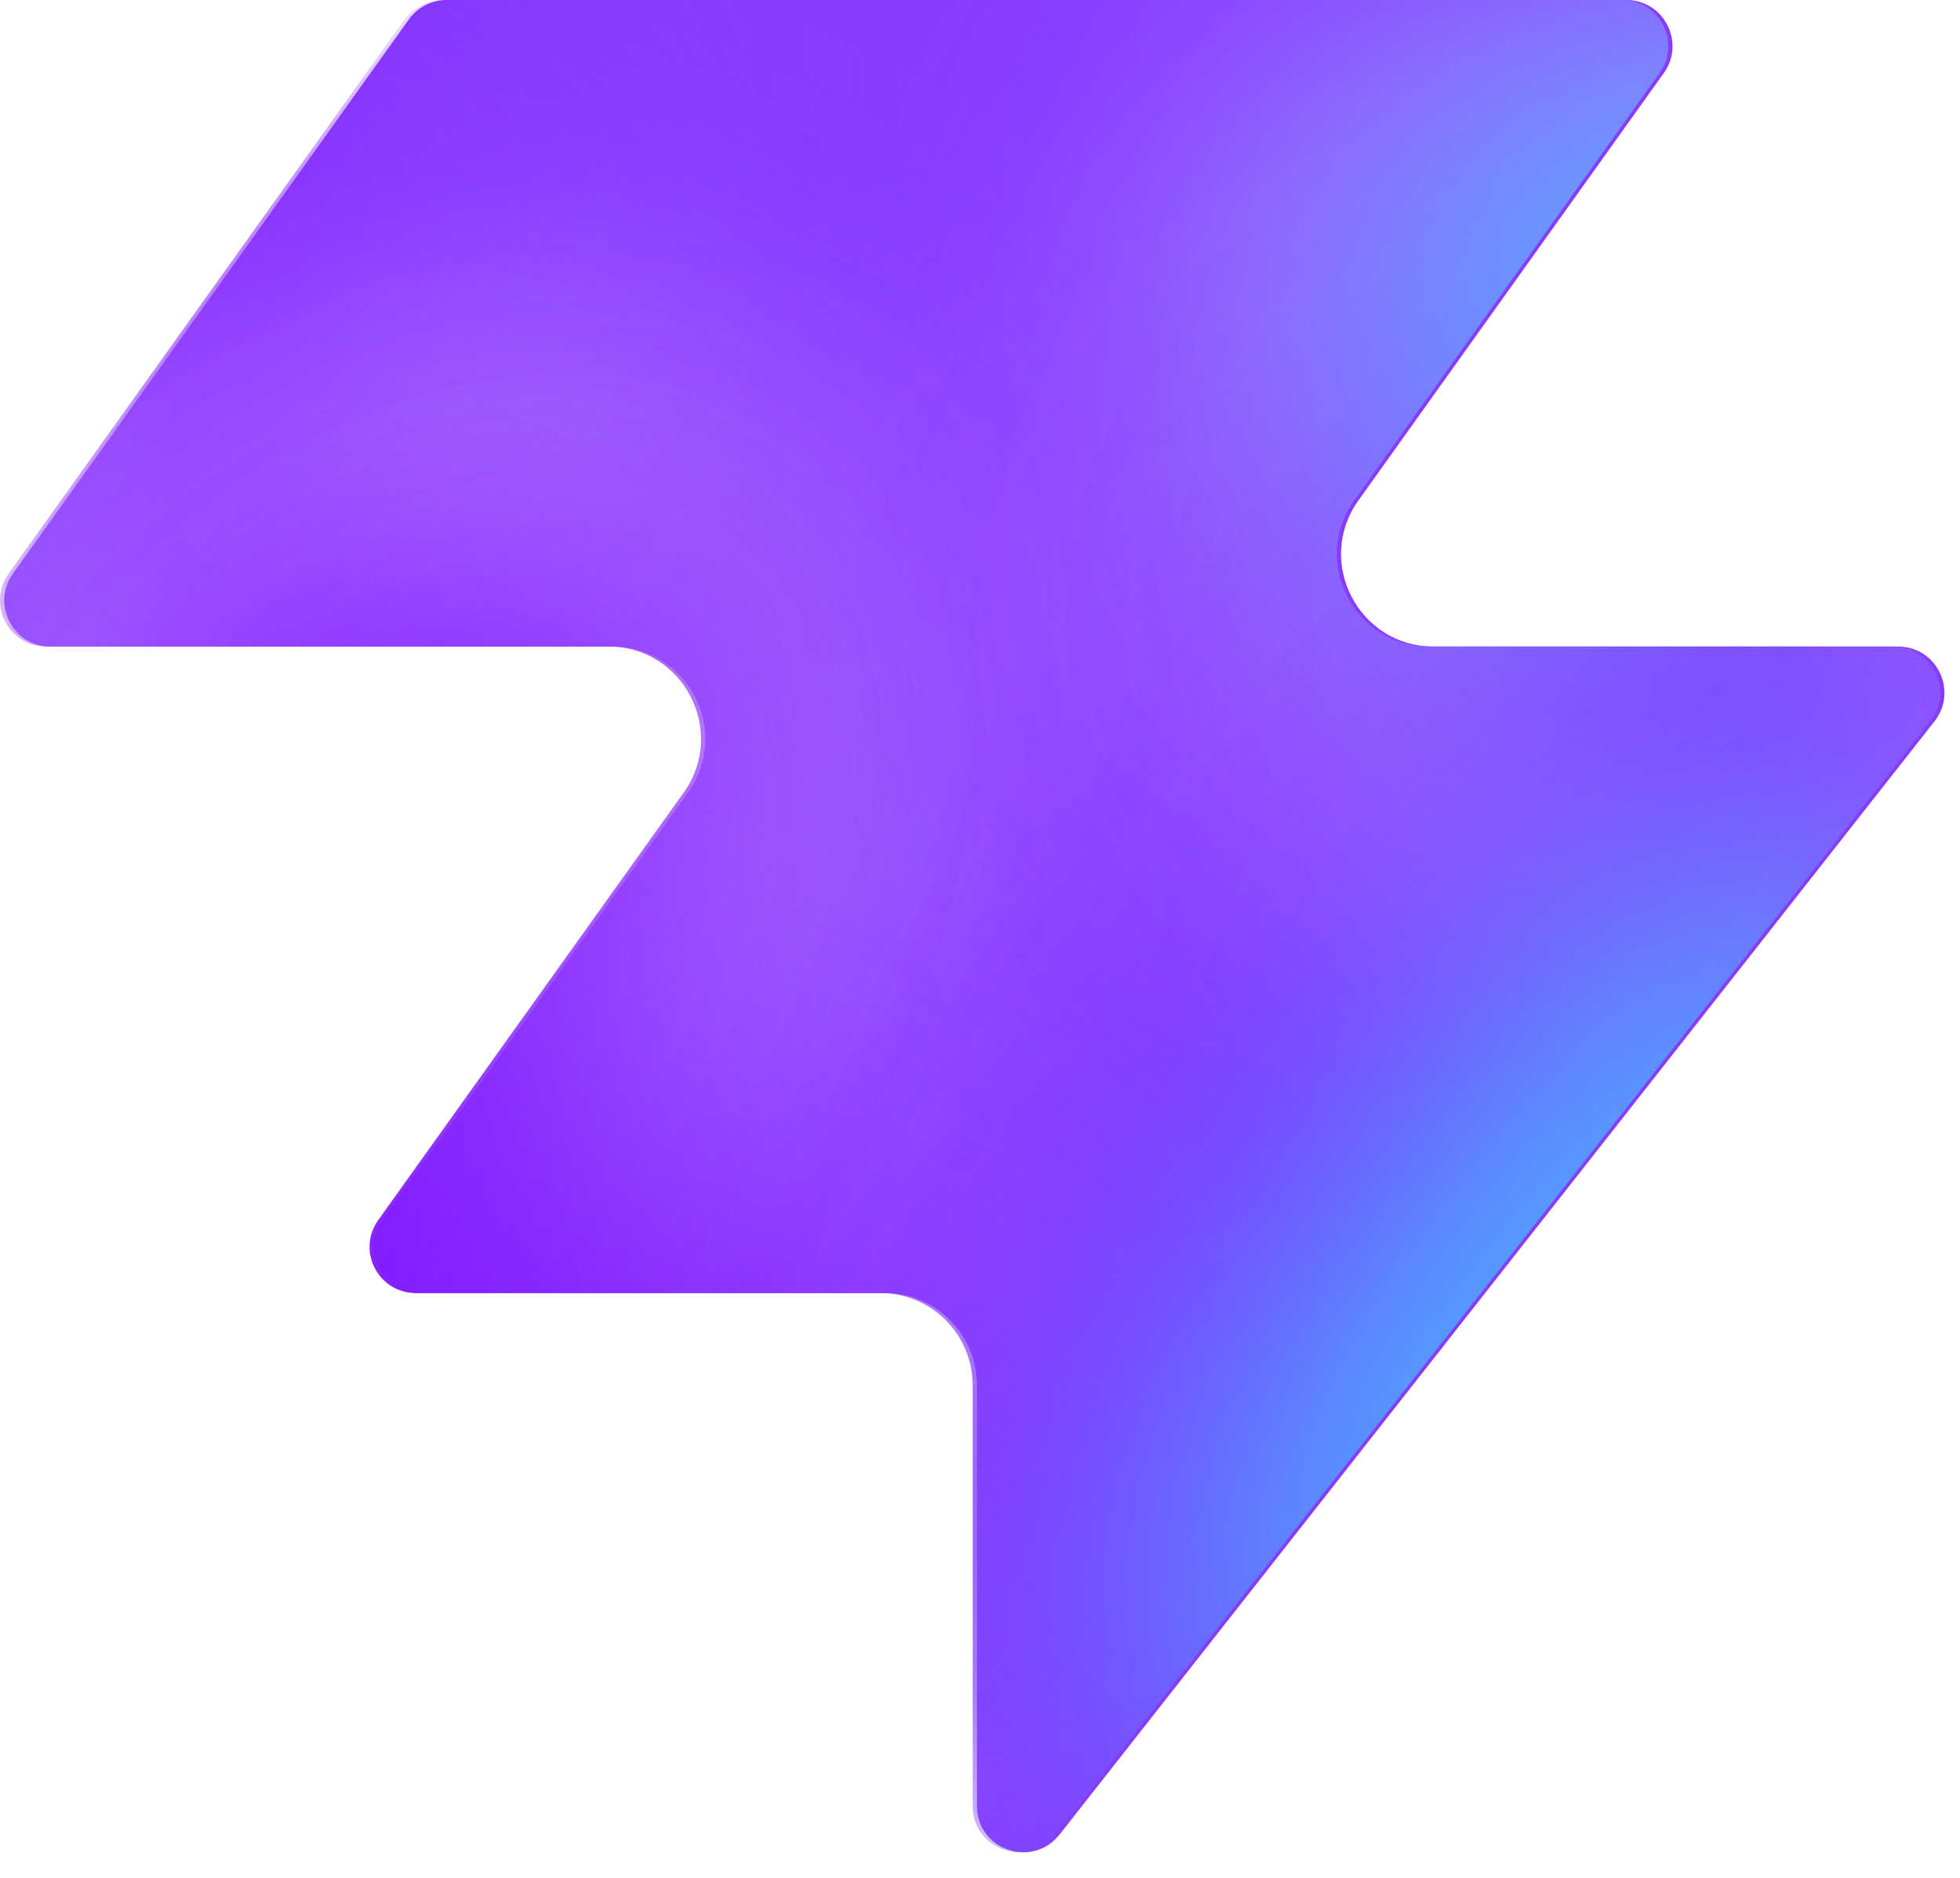
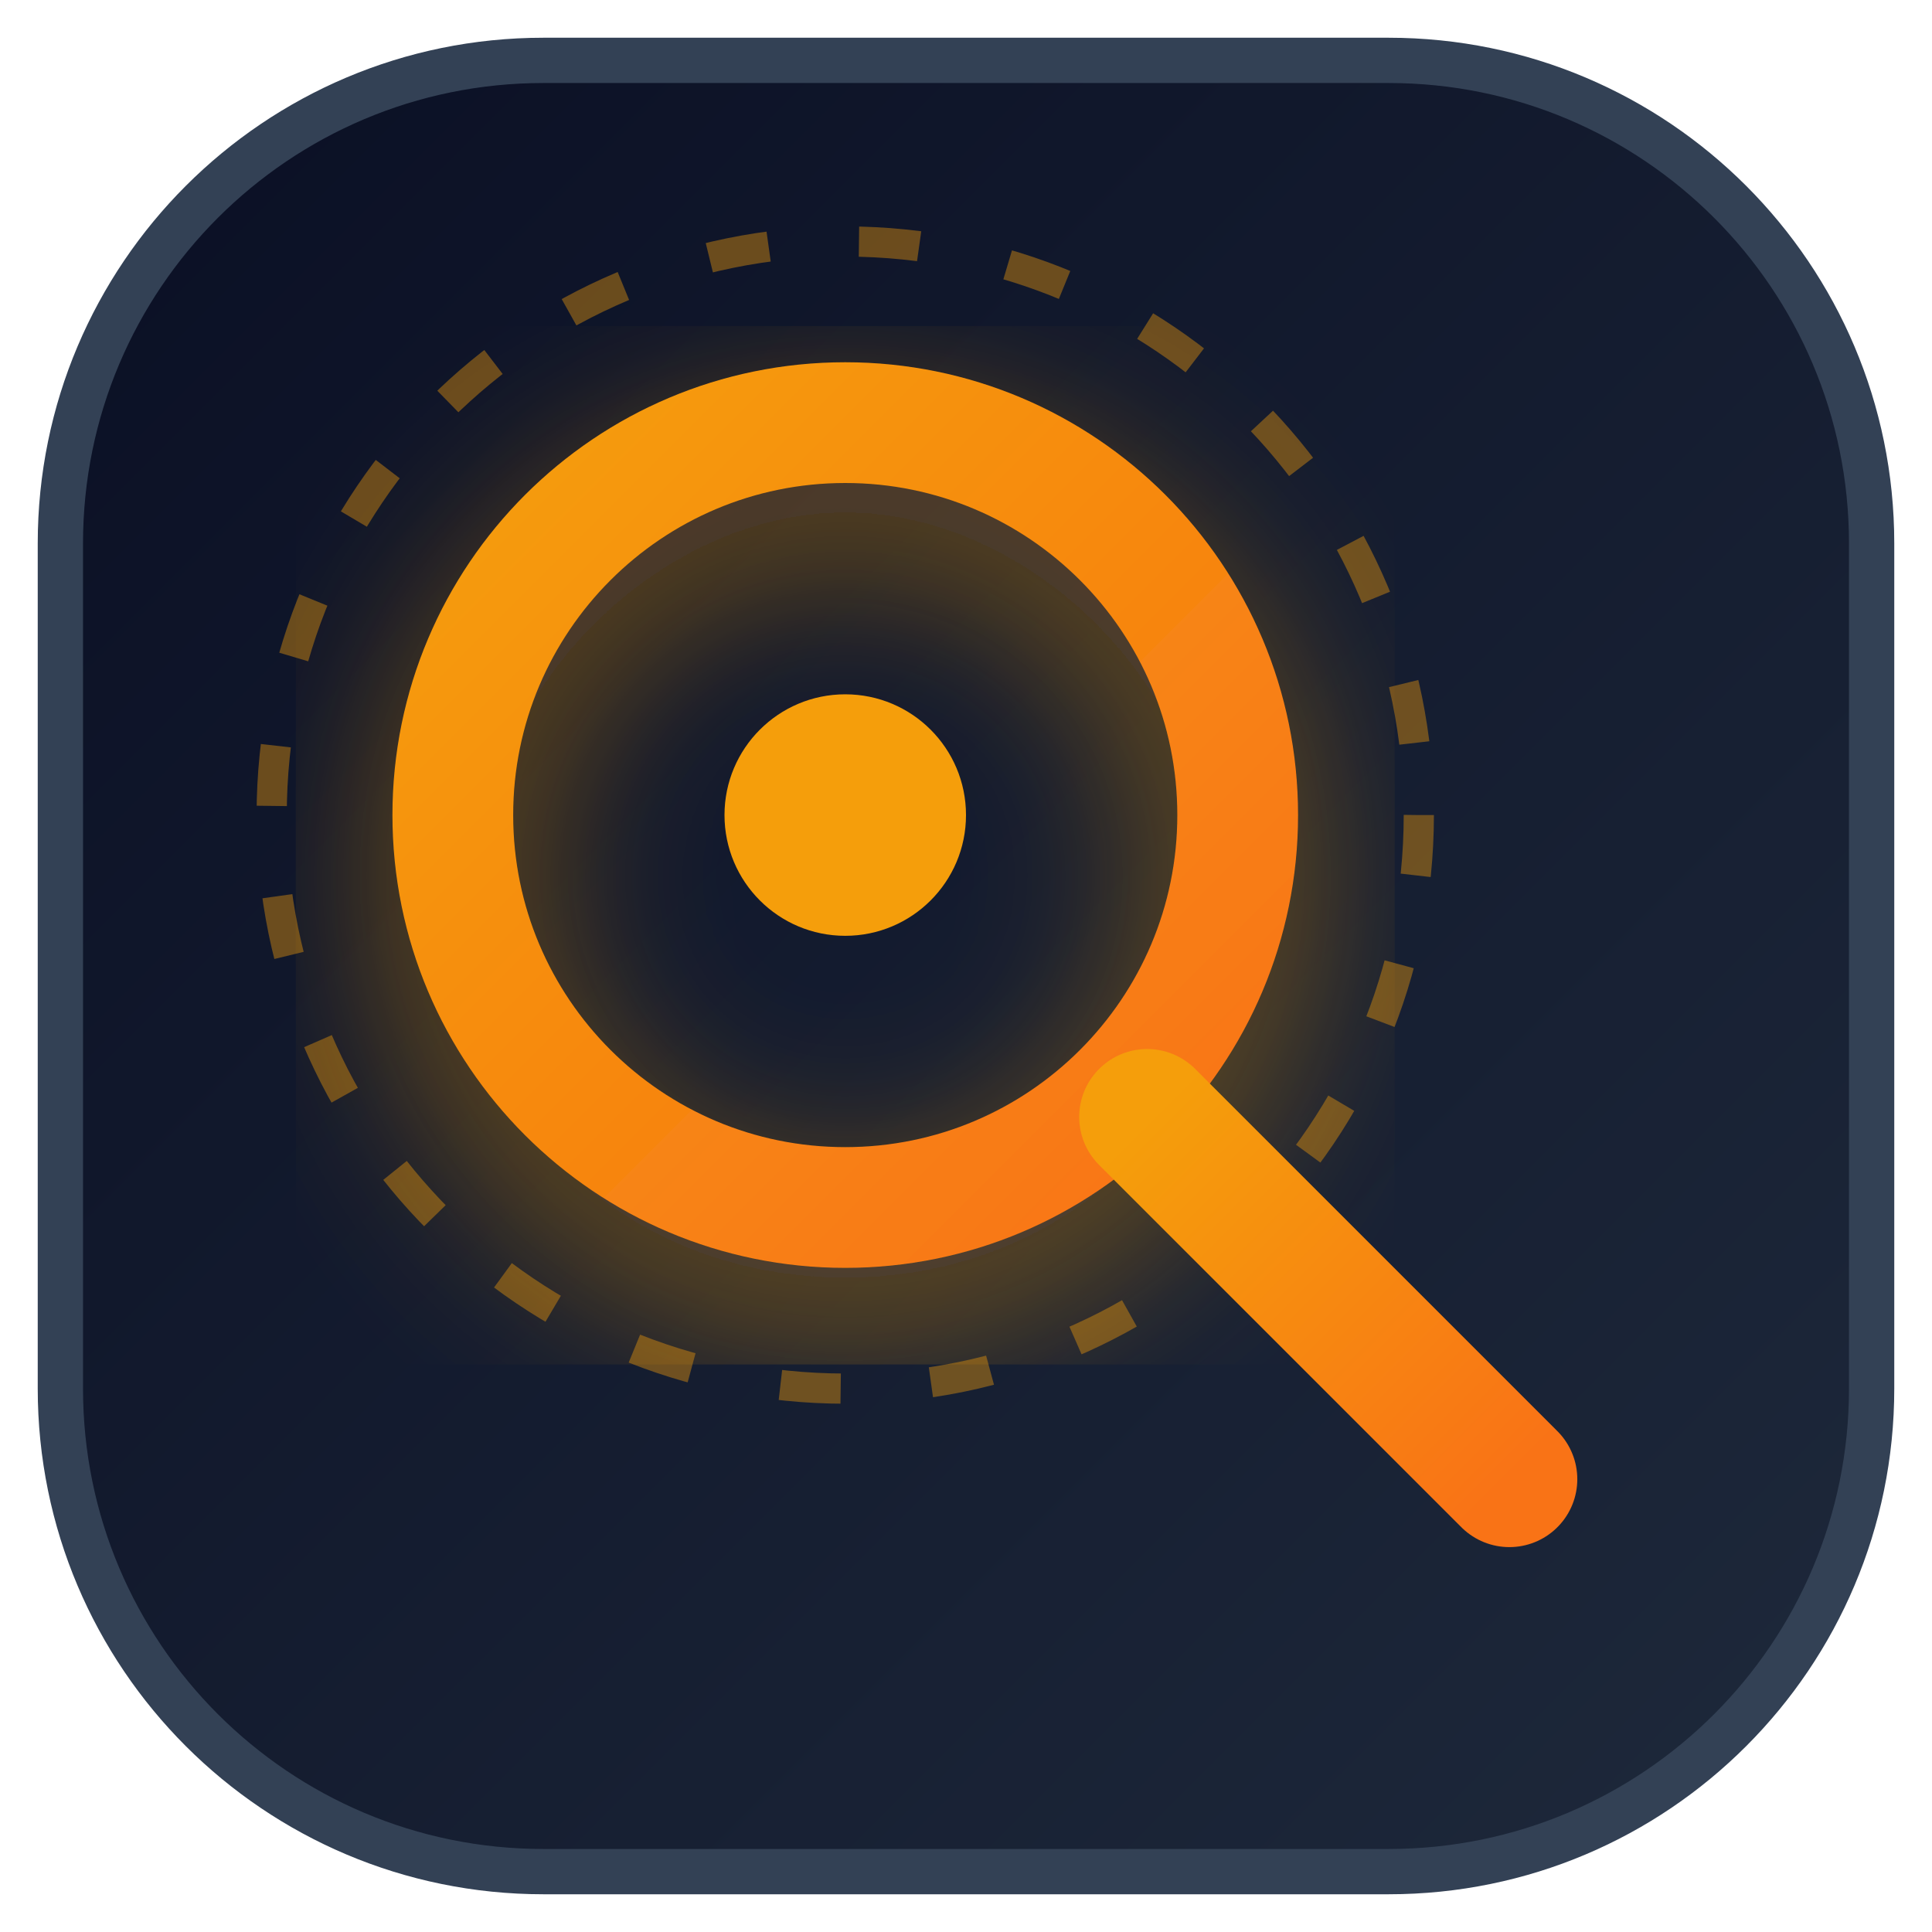
- <svg xmlns="http://www.w3.org/2000/svg" width="48" height="46" fill="none" viewBox="0 0 48 46">
-   <path fill="#863bff" d="M25.946 44.938c-.664.845-2.021.375-2.021-.698V33.937a2.26 2.26 0 0 0-2.262-2.262H10.287c-.92 0-1.456-1.04-.92-1.788l7.48-10.471c1.07-1.497 0-3.578-1.842-3.578H1.237c-.92 0-1.456-1.04-.92-1.788L10.013.474c.214-.297.556-.474.92-.474h28.894c.92 0 1.456 1.04.92 1.788l-7.48 10.471c-1.07 1.498 0 3.579 1.842 3.579h11.377c.943 0 1.473 1.088.89 1.83L25.947 44.94z" style="fill:#863bff;fill:color(display-p3 .525 .23 1);fill-opacity:1" />
-   <mask id="a" width="48" height="46" x="0" y="0" maskUnits="userSpaceOnUse" style="mask-type:alpha">
-     <path fill="#000" d="M25.842 44.938c-.664.844-2.021.375-2.021-.698V33.937a2.26 2.26 0 0 0-2.262-2.262H10.183c-.92 0-1.456-1.04-.92-1.788l7.48-10.471c1.07-1.498 0-3.579-1.842-3.579H1.133c-.92 0-1.456-1.04-.92-1.787L9.91.473c.214-.297.556-.474.92-.474h28.894c.92 0 1.456 1.04.92 1.788l-7.48 10.471c-1.07 1.498 0 3.578 1.842 3.578h11.377c.943 0 1.473 1.088.89 1.832L25.843 44.94z" style="fill:#000;fill-opacity:1" />
-   </mask>
-   <g mask="url(#a)">
-     <g filter="url(#b)">
-       <ellipse cx="5.508" cy="14.704" fill="#ede6ff" rx="5.508" ry="14.704" style="fill:#ede6ff;fill:color(display-p3 .927 .903 1);fill-opacity:1" transform="matrix(.00324 1 1 -.00324 -4.47 31.516)" />
-     </g>
-     <g filter="url(#c)">
-       <ellipse cx="10.399" cy="29.851" fill="#ede6ff" rx="10.399" ry="29.851" style="fill:#ede6ff;fill:color(display-p3 .927 .903 1);fill-opacity:1" transform="matrix(.00324 1 1 -.00324 -39.328 7.883)" />
-     </g>
-     <g filter="url(#d)">
-       <ellipse cx="5.508" cy="30.487" fill="#7e14ff" rx="5.508" ry="30.487" style="fill:#7e14ff;fill:color(display-p3 .492 .077 1);fill-opacity:1" transform="rotate(89.814 -25.913 -14.639)scale(1 -1)" />
-     </g>
-     <g filter="url(#e)">
-       <ellipse cx="5.508" cy="30.599" fill="#7e14ff" rx="5.508" ry="30.599" style="fill:#7e14ff;fill:color(display-p3 .492 .077 1);fill-opacity:1" transform="rotate(89.814 -32.644 -3.334)scale(1 -1)" />
-     </g>
-     <g filter="url(#f)">
-       <ellipse cx="5.508" cy="30.599" fill="#7e14ff" rx="5.508" ry="30.599" style="fill:#7e14ff;fill:color(display-p3 .492 .077 1);fill-opacity:1" transform="matrix(.00324 1 1 -.00324 -34.34 30.47)" />
-     </g>
-     <g filter="url(#g)">
-       <ellipse cx="14.072" cy="22.078" fill="#ede6ff" rx="14.072" ry="22.078" style="fill:#ede6ff;fill:color(display-p3 .927 .903 1);fill-opacity:1" transform="rotate(93.35 24.506 48.493)scale(-1 1)" />
-     </g>
-     <g filter="url(#h)">
-       <ellipse cx="3.47" cy="21.501" fill="#7e14ff" rx="3.47" ry="21.501" style="fill:#7e14ff;fill:color(display-p3 .492 .077 1);fill-opacity:1" transform="rotate(89.009 28.708 47.59)scale(-1 1)" />
-     </g>
-     <g filter="url(#i)">
-       <ellipse cx="3.47" cy="21.501" fill="#7e14ff" rx="3.47" ry="21.501" style="fill:#7e14ff;fill:color(display-p3 .492 .077 1);fill-opacity:1" transform="rotate(89.009 28.708 47.59)scale(-1 1)" />
-     </g>
-     <g filter="url(#j)">
-       <ellipse cx=".387" cy="8.972" fill="#7e14ff" rx="4.407" ry="29.108" style="fill:#7e14ff;fill:color(display-p3 .492 .077 1);fill-opacity:1" transform="rotate(39.51 .387 8.972)" />
-     </g>
-     <g filter="url(#k)">
-       <ellipse cx="47.523" cy="-6.092" fill="#7e14ff" rx="4.407" ry="29.108" style="fill:#7e14ff;fill:color(display-p3 .492 .077 1);fill-opacity:1" transform="rotate(37.892 47.523 -6.092)" />
-     </g>
-     <g filter="url(#l)">
-       <ellipse cx="41.412" cy="6.333" fill="#47bfff" rx="5.971" ry="9.665" style="fill:#47bfff;fill:color(display-p3 .28 .748 1);fill-opacity:1" transform="rotate(37.892 41.412 6.333)" />
-     </g>
-     <g filter="url(#m)">
-       <ellipse cx="-1.879" cy="38.332" fill="#7e14ff" rx="4.407" ry="29.108" style="fill:#7e14ff;fill:color(display-p3 .492 .077 1);fill-opacity:1" transform="rotate(37.892 -1.88 38.332)" />
-     </g>
-     <g filter="url(#n)">
-       <ellipse cx="-1.879" cy="38.332" fill="#7e14ff" rx="4.407" ry="29.108" style="fill:#7e14ff;fill:color(display-p3 .492 .077 1);fill-opacity:1" transform="rotate(37.892 -1.88 38.332)" />
-     </g>
-     <g filter="url(#o)">
-       <ellipse cx="35.651" cy="29.907" fill="#7e14ff" rx="4.407" ry="29.108" style="fill:#7e14ff;fill:color(display-p3 .492 .077 1);fill-opacity:1" transform="rotate(37.892 35.651 29.907)" />
-     </g>
-     <g filter="url(#p)">
-       <ellipse cx="38.418" cy="32.4" fill="#47bfff" rx="5.971" ry="15.297" style="fill:#47bfff;fill:color(display-p3 .28 .748 1);fill-opacity:1" transform="rotate(37.892 38.418 32.4)" />
-     </g>
-   </g>
+ <svg xmlns="http://www.w3.org/2000/svg" viewBox="0 0 128 128" width="128" height="128">
  <defs>
-     <filter id="b" width="60.045" height="41.654" x="-19.77" y="16.149" color-interpolation-filters="sRGB" filterUnits="userSpaceOnUse">
-       <feFlood flood-opacity="0" result="BackgroundImageFix" />
-       <feBlend in="SourceGraphic" in2="BackgroundImageFix" result="shape" />
-       <feGaussianBlur result="effect1_foregroundBlur_2002_17158" stdDeviation="7.659" />
-     </filter>
-     <filter id="c" width="90.34" height="51.437" x="-54.613" y="-7.533" color-interpolation-filters="sRGB" filterUnits="userSpaceOnUse">
-       <feFlood flood-opacity="0" result="BackgroundImageFix" />
-       <feBlend in="SourceGraphic" in2="BackgroundImageFix" result="shape" />
-       <feGaussianBlur result="effect1_foregroundBlur_2002_17158" stdDeviation="7.659" />
-     </filter>
-     <filter id="d" width="79.355" height="29.4" x="-49.64" y="2.03" color-interpolation-filters="sRGB" filterUnits="userSpaceOnUse">
-       <feFlood flood-opacity="0" result="BackgroundImageFix" />
-       <feBlend in="SourceGraphic" in2="BackgroundImageFix" result="shape" />
-       <feGaussianBlur result="effect1_foregroundBlur_2002_17158" stdDeviation="4.596" />
-     </filter>
-     <filter id="e" width="79.579" height="29.4" x="-45.045" y="20.029" color-interpolation-filters="sRGB" filterUnits="userSpaceOnUse">
-       <feFlood flood-opacity="0" result="BackgroundImageFix" />
-       <feBlend in="SourceGraphic" in2="BackgroundImageFix" result="shape" />
-       <feGaussianBlur result="effect1_foregroundBlur_2002_17158" stdDeviation="4.596" />
-     </filter>
-     <filter id="f" width="79.579" height="29.4" x="-43.513" y="21.178" color-interpolation-filters="sRGB" filterUnits="userSpaceOnUse">
-       <feFlood flood-opacity="0" result="BackgroundImageFix" />
-       <feBlend in="SourceGraphic" in2="BackgroundImageFix" result="shape" />
-       <feGaussianBlur result="effect1_foregroundBlur_2002_17158" stdDeviation="4.596" />
-     </filter>
-     <filter id="g" width="74.749" height="58.852" x="15.756" y="-17.901" color-interpolation-filters="sRGB" filterUnits="userSpaceOnUse">
-       <feFlood flood-opacity="0" result="BackgroundImageFix" />
-       <feBlend in="SourceGraphic" in2="BackgroundImageFix" result="shape" />
-       <feGaussianBlur result="effect1_foregroundBlur_2002_17158" stdDeviation="7.659" />
-     </filter>
-     <filter id="h" width="61.377" height="25.362" x="23.548" y="2.284" color-interpolation-filters="sRGB" filterUnits="userSpaceOnUse">
-       <feFlood flood-opacity="0" result="BackgroundImageFix" />
-       <feBlend in="SourceGraphic" in2="BackgroundImageFix" result="shape" />
-       <feGaussianBlur result="effect1_foregroundBlur_2002_17158" stdDeviation="4.596" />
-     </filter>
-     <filter id="i" width="61.377" height="25.362" x="23.548" y="2.284" color-interpolation-filters="sRGB" filterUnits="userSpaceOnUse">
-       <feFlood flood-opacity="0" result="BackgroundImageFix" />
-       <feBlend in="SourceGraphic" in2="BackgroundImageFix" result="shape" />
-       <feGaussianBlur result="effect1_foregroundBlur_2002_17158" stdDeviation="4.596" />
-     </filter>
-     <filter id="j" width="56.045" height="63.649" x="-27.636" y="-22.853" color-interpolation-filters="sRGB" filterUnits="userSpaceOnUse">
-       <feFlood flood-opacity="0" result="BackgroundImageFix" />
-       <feBlend in="SourceGraphic" in2="BackgroundImageFix" result="shape" />
-       <feGaussianBlur result="effect1_foregroundBlur_2002_17158" stdDeviation="4.596" />
-     </filter>
-     <filter id="k" width="54.814" height="64.646" x="20.116" y="-38.415" color-interpolation-filters="sRGB" filterUnits="userSpaceOnUse">
-       <feFlood flood-opacity="0" result="BackgroundImageFix" />
-       <feBlend in="SourceGraphic" in2="BackgroundImageFix" result="shape" />
-       <feGaussianBlur result="effect1_foregroundBlur_2002_17158" stdDeviation="4.596" />
-     </filter>
-     <filter id="l" width="33.541" height="35.313" x="24.641" y="-11.323" color-interpolation-filters="sRGB" filterUnits="userSpaceOnUse">
-       <feFlood flood-opacity="0" result="BackgroundImageFix" />
-       <feBlend in="SourceGraphic" in2="BackgroundImageFix" result="shape" />
-       <feGaussianBlur result="effect1_foregroundBlur_2002_17158" stdDeviation="4.596" />
-     </filter>
-     <filter id="m" width="54.814" height="64.646" x="-29.286" y="6.009" color-interpolation-filters="sRGB" filterUnits="userSpaceOnUse">
-       <feFlood flood-opacity="0" result="BackgroundImageFix" />
-       <feBlend in="SourceGraphic" in2="BackgroundImageFix" result="shape" />
-       <feGaussianBlur result="effect1_foregroundBlur_2002_17158" stdDeviation="4.596" />
-     </filter>
-     <filter id="n" width="54.814" height="64.646" x="-29.286" y="6.009" color-interpolation-filters="sRGB" filterUnits="userSpaceOnUse">
-       <feFlood flood-opacity="0" result="BackgroundImageFix" />
-       <feBlend in="SourceGraphic" in2="BackgroundImageFix" result="shape" />
-       <feGaussianBlur result="effect1_foregroundBlur_2002_17158" stdDeviation="4.596" />
-     </filter>
-     <filter id="o" width="54.814" height="64.646" x="8.244" y="-2.416" color-interpolation-filters="sRGB" filterUnits="userSpaceOnUse">
-       <feFlood flood-opacity="0" result="BackgroundImageFix" />
-       <feBlend in="SourceGraphic" in2="BackgroundImageFix" result="shape" />
-       <feGaussianBlur result="effect1_foregroundBlur_2002_17158" stdDeviation="4.596" />
-     </filter>
-     <filter id="p" width="39.409" height="43.623" x="18.713" y="10.588" color-interpolation-filters="sRGB" filterUnits="userSpaceOnUse">
-       <feFlood flood-opacity="0" result="BackgroundImageFix" />
-       <feBlend in="SourceGraphic" in2="BackgroundImageFix" result="shape" />
-       <feGaussianBlur result="effect1_foregroundBlur_2002_17158" stdDeviation="4.596" />
+     <linearGradient id="bgGrad" x1="0%" y1="0%" x2="100%" y2="100%">
+       <stop offset="0%" stop-color="#0a0f24" />
+       <stop offset="100%" stop-color="#1e293b" />
+     </linearGradient>
+     <linearGradient id="orangeGrad" x1="0%" y1="0%" x2="100%" y2="100%">
+       <stop offset="0%" stop-color="#f59e0b" />
+       <stop offset="100%" stop-color="#f97316" />
+     </linearGradient>
+     <filter id="glow" x="-20%" y="-20%" width="140%" height="140%">
+       <feDropShadow dx="0" dy="4" stdDeviation="6" flood-color="#f59e0b" flood-opacity="0.5" />
    </filter>
  </defs>
+   <rect x="4" y="4" width="120" height="120" rx="32" fill="url(#bgGrad)" stroke="#334155" stroke-width="3" />
+   <circle cx="56" cy="54" r="38" fill="none" stroke="#f59e0b" stroke-width="2" stroke-dasharray="4 6" opacity="0.4" />
+   <circle cx="56" cy="54" r="26" fill="none" stroke="url(#orangeGrad)" stroke-width="8" filter="url(#glow)" />
+   <circle cx="56" cy="54" r="8" fill="#f59e0b" />
+   <line x1="76" y1="74" x2="100" y2="98" stroke="url(#orangeGrad)" stroke-width="9" stroke-linecap="round" />
</svg>
